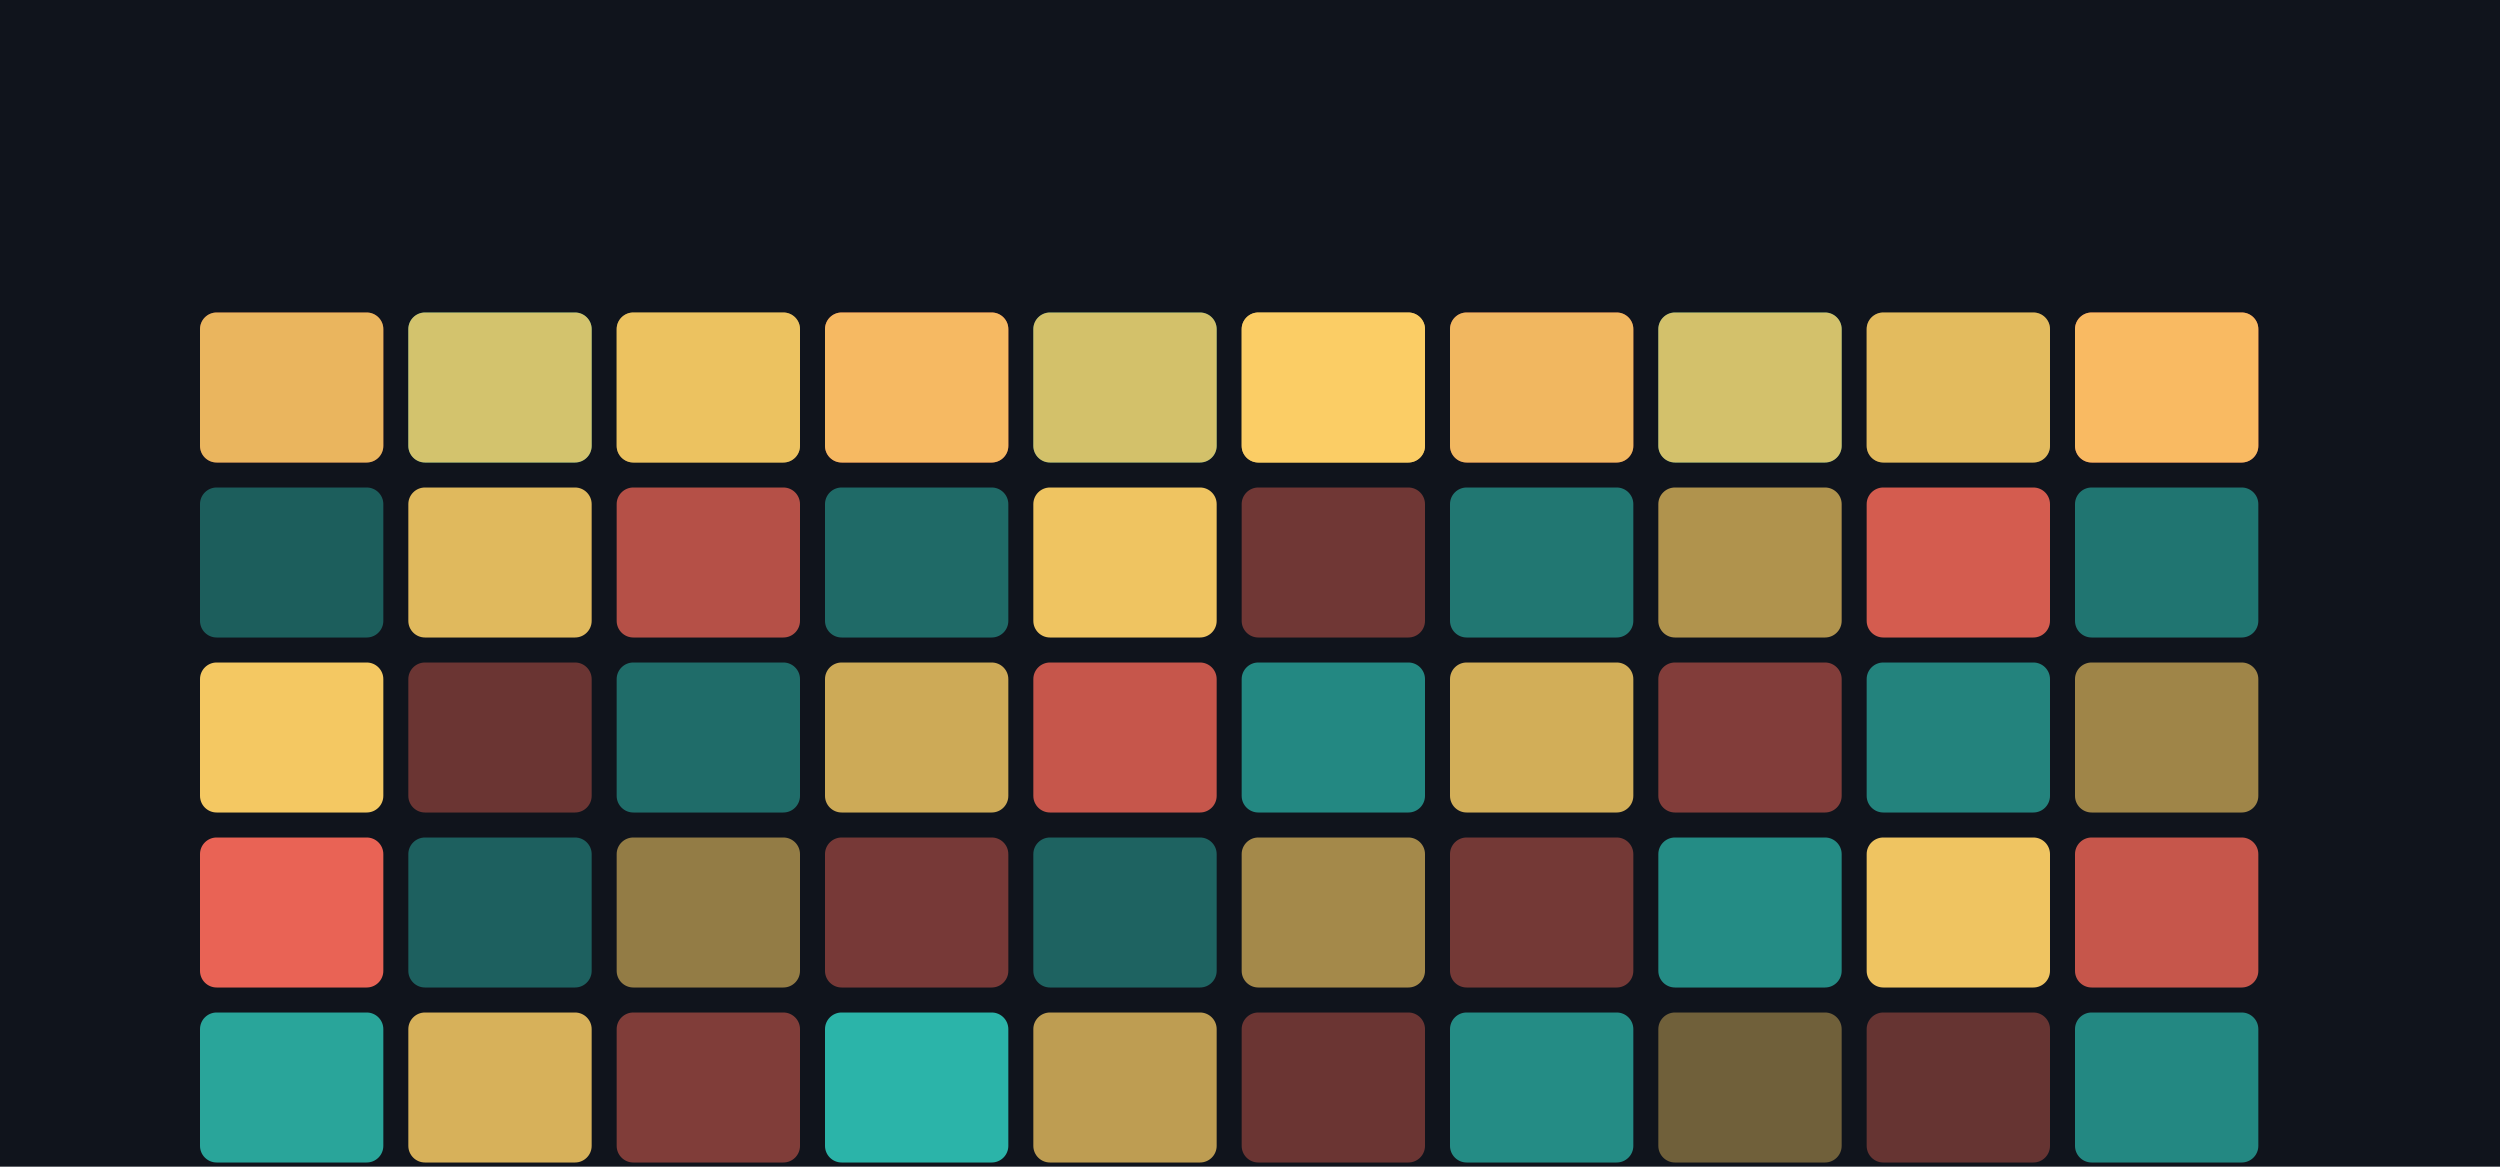
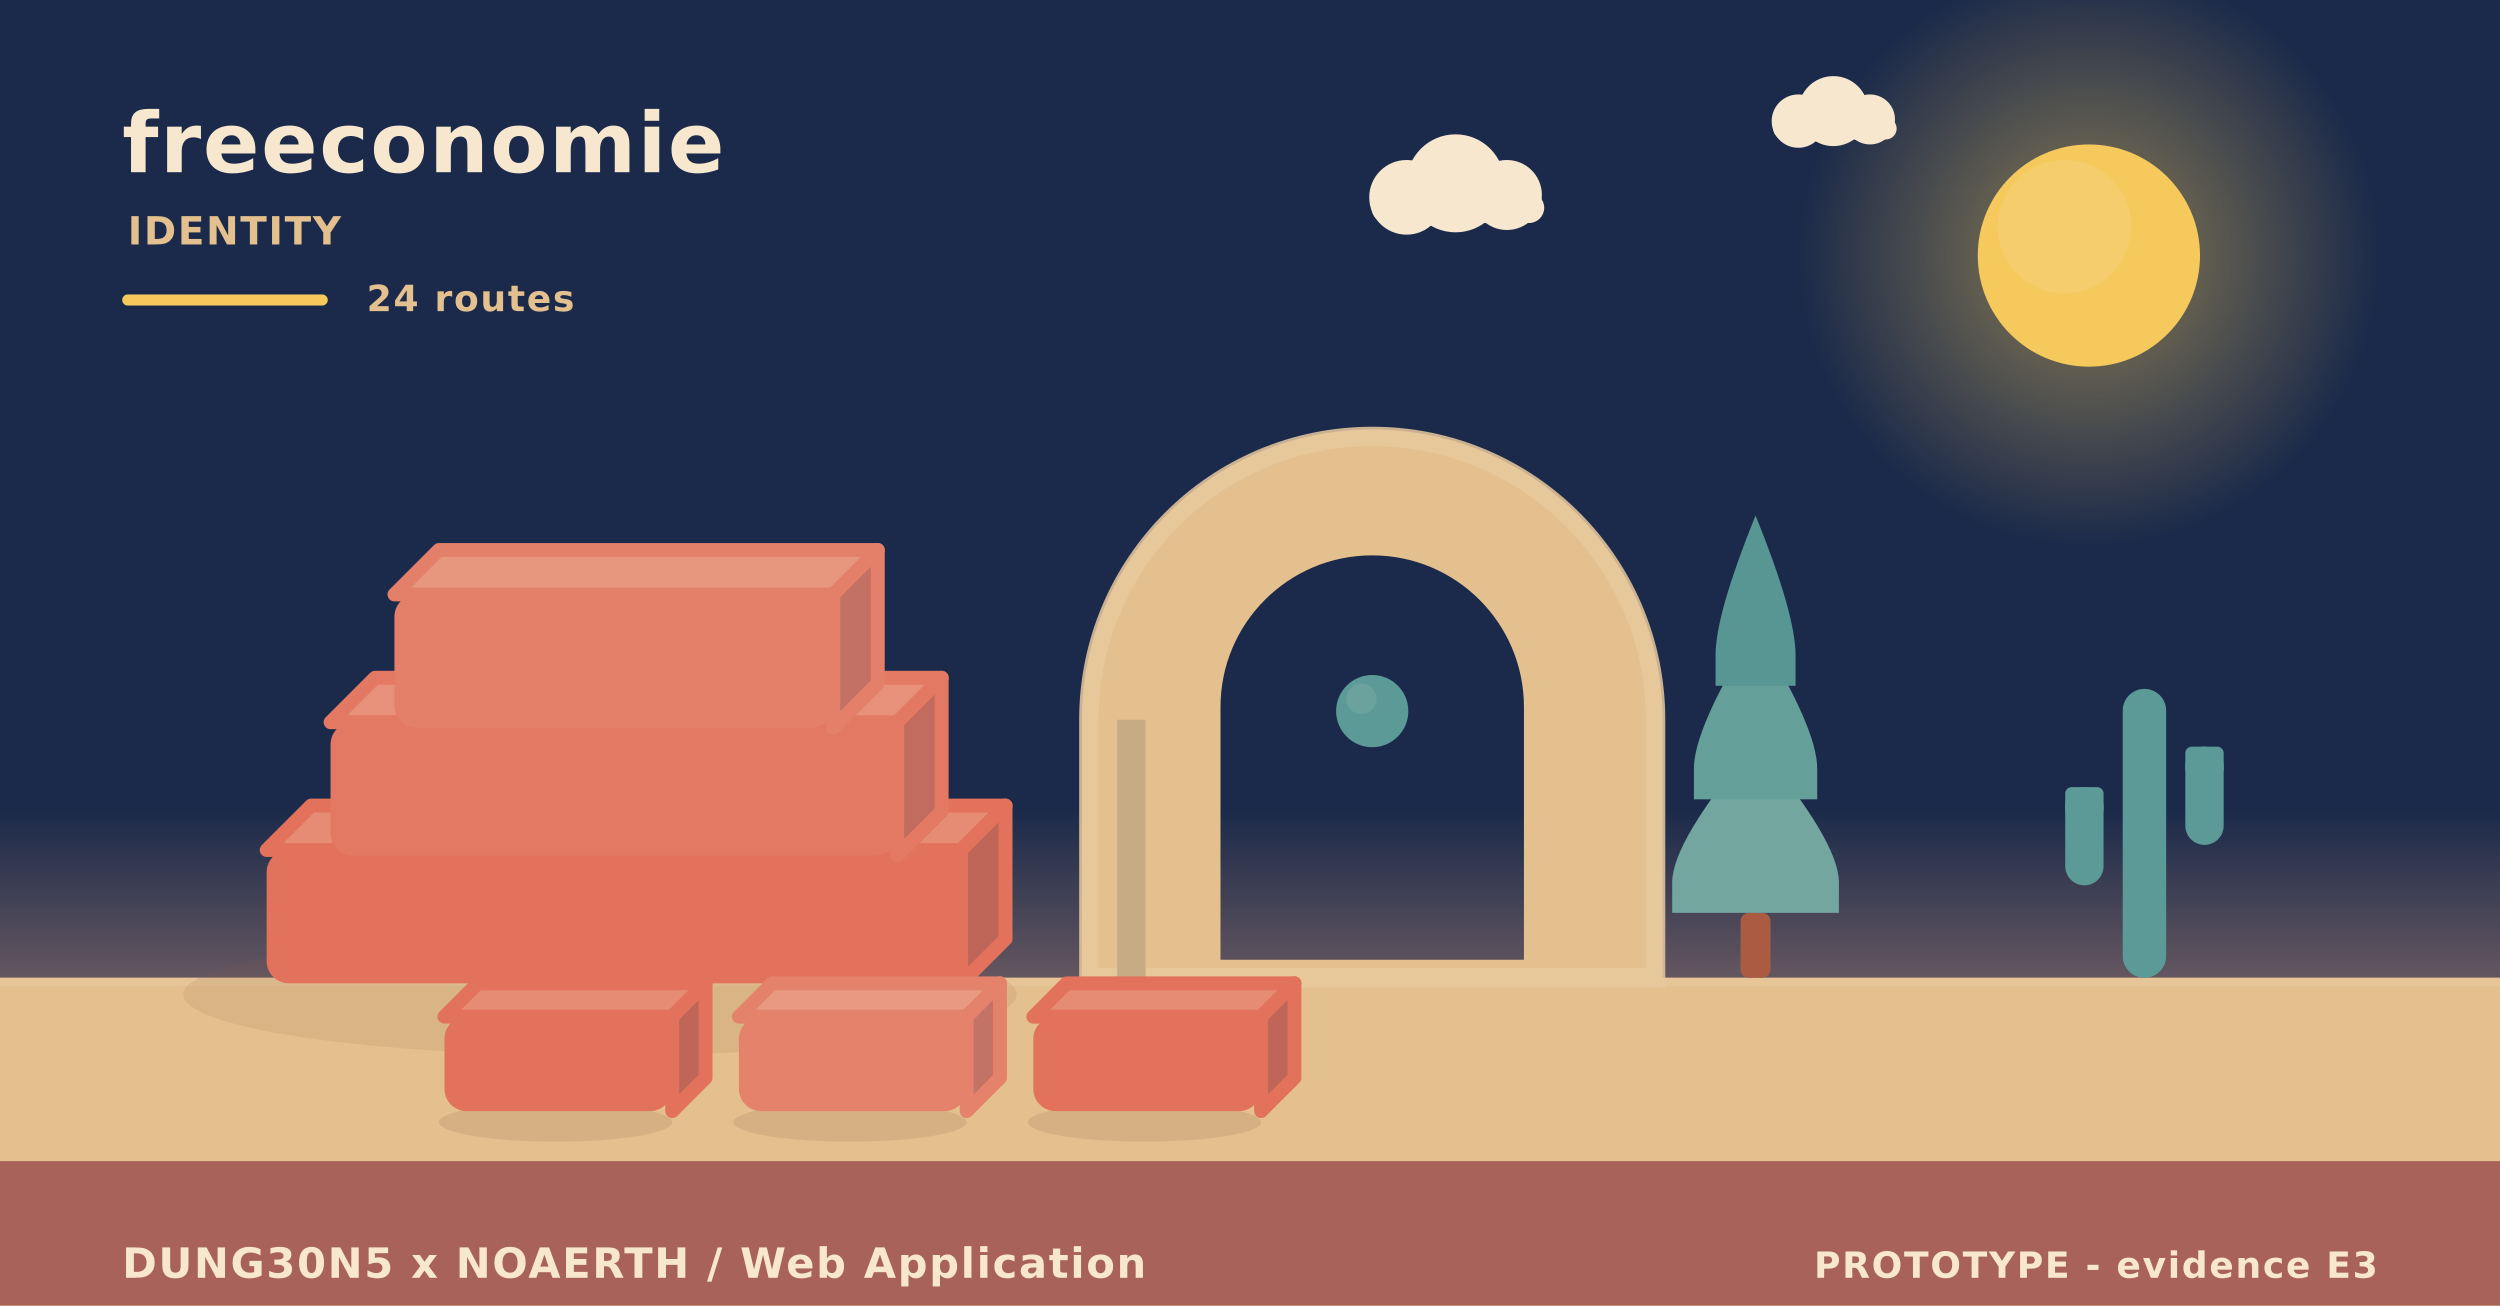
- <svg xmlns="http://www.w3.org/2000/svg" viewBox="0 0 1200 560" width="1200" height="560" role="img" aria-label="freeconomie hero">
-   <rect width="1200" height="560" fill="#10141c" />
-   <defs>
-     <linearGradient id="gh" x1="0" y1="0" x2="1" y2="1">
-       <stop offset="0%" stop-color="#ff6b5a" />
-       <stop offset="100%" stop-color="#2ec4b6" />
-     </linearGradient>
-   </defs>
-   <rect x="96.00" y="150.00" width="88.00" height="72.00" rx="8.00" fill="#ff6b5a" opacity="0.56" />
-   <rect x="196.00" y="150.00" width="88.00" height="72.00" rx="8.00" fill="#2ec4b6" opacity="0.69" />
-   <rect x="296.00" y="150.00" width="88.00" height="72.00" rx="8.00" fill="#ffd166" opacity="0.60" />
-   <rect x="396.00" y="150.00" width="88.00" height="72.00" rx="8.00" fill="#ff6b5a" opacity="0.82" />
-   <rect x="496.00" y="150.00" width="88.00" height="72.00" rx="8.00" fill="#2ec4b6" opacity="0.61" />
-   <rect x="596.00" y="150.00" width="88.00" height="72.00" rx="8.00" fill="#ffd166" opacity="0.91" />
-   <rect x="696.00" y="150.00" width="88.00" height="72.00" rx="8.00" fill="#ff6b5a" opacity="0.71" />
-   <rect x="796.00" y="150.00" width="88.00" height="72.00" rx="8.00" fill="#2ec4b6" opacity="0.64" />
-   <rect x="896.00" y="150.00" width="88.00" height="72.00" rx="8.00" fill="#ffd166" opacity="0.42" />
-   <rect x="996.00" y="150.00" width="88.00" height="72.00" rx="8.00" fill="#ff6b5a" opacity="0.88" />
-   <rect x="96.00" y="234.00" width="88.00" height="72.00" rx="8.00" fill="#2ec4b6" opacity="0.42" />
-   <rect x="196.00" y="234.00" width="88.00" height="72.00" rx="8.00" fill="#ffd166" opacity="0.87" />
-   <rect x="296.00" y="234.00" width="88.00" height="72.00" rx="8.00" fill="#ff6b5a" opacity="0.69" />
-   <rect x="396.00" y="234.00" width="88.00" height="72.00" rx="8.00" fill="#2ec4b6" opacity="0.49" />
-   <rect x="496.00" y="234.00" width="88.00" height="72.00" rx="8.00" fill="#ffd166" opacity="0.93" />
-   <rect x="596.00" y="234.00" width="88.00" height="72.00" rx="8.00" fill="#ff6b5a" opacity="0.40" />
-   <rect x="696.00" y="234.00" width="88.00" height="72.00" rx="8.00" fill="#2ec4b6" opacity="0.56" />
-   <rect x="796.00" y="234.00" width="88.00" height="72.00" rx="8.00" fill="#ffd166" opacity="0.67" />
-   <rect x="896.00" y="234.00" width="88.00" height="72.00" rx="8.00" fill="#ff6b5a" opacity="0.82" />
-   <rect x="996.00" y="234.00" width="88.00" height="72.00" rx="8.00" fill="#2ec4b6" opacity="0.55" />
-   <rect x="96.00" y="318.00" width="88.00" height="72.00" rx="8.00" fill="#ffd166" opacity="0.95" />
-   <rect x="196.00" y="318.00" width="88.00" height="72.00" rx="8.00" fill="#ff6b5a" opacity="0.38" />
-   <rect x="296.00" y="318.00" width="88.00" height="72.00" rx="8.00" fill="#2ec4b6" opacity="0.50" />
-   <rect x="396.00" y="318.00" width="88.00" height="72.00" rx="8.00" fill="#ffd166" opacity="0.79" />
-   <rect x="496.00" y="318.00" width="88.00" height="72.00" rx="8.00" fill="#ff6b5a" opacity="0.76" />
-   <rect x="596.00" y="318.00" width="88.00" height="72.00" rx="8.00" fill="#2ec4b6" opacity="0.66" />
-   <rect x="696.00" y="318.00" width="88.00" height="72.00" rx="8.00" fill="#ffd166" opacity="0.81" />
-   <rect x="796.00" y="318.00" width="88.00" height="72.00" rx="8.00" fill="#ff6b5a" opacity="0.48" />
-   <rect x="896.00" y="318.00" width="88.00" height="72.00" rx="8.00" fill="#2ec4b6" opacity="0.63" />
-   <rect x="996.00" y="318.00" width="88.00" height="72.00" rx="8.00" fill="#ffd166" opacity="0.60" />
-   <rect x="96.00" y="402.00" width="88.00" height="72.00" rx="8.00" fill="#ff6b5a" opacity="0.91" />
-   <rect x="196.00" y="402.00" width="88.00" height="72.00" rx="8.00" fill="#2ec4b6" opacity="0.43" />
-   <rect x="296.00" y="402.00" width="88.00" height="72.00" rx="8.00" fill="#ffd166" opacity="0.55" />
-   <rect x="396.00" y="402.00" width="88.00" height="72.00" rx="8.00" fill="#ff6b5a" opacity="0.43" />
-   <rect x="496.00" y="402.00" width="88.00" height="72.00" rx="8.00" fill="#2ec4b6" opacity="0.45" />
-   <rect x="596.00" y="402.00" width="88.00" height="72.00" rx="8.00" fill="#ffd166" opacity="0.62" />
-   <rect x="696.00" y="402.00" width="88.00" height="72.00" rx="8.00" fill="#ff6b5a" opacity="0.42" />
-   <rect x="796.00" y="402.00" width="88.00" height="72.00" rx="8.00" fill="#2ec4b6" opacity="0.68" />
-   <rect x="896.00" y="402.00" width="88.00" height="72.00" rx="8.00" fill="#ffd166" opacity="0.93" />
-   <rect x="996.00" y="402.00" width="88.00" height="72.00" rx="8.00" fill="#ff6b5a" opacity="0.76" />
-   <rect x="96.00" y="486.00" width="88.00" height="72.00" rx="8.00" fill="#2ec4b6" opacity="0.82" />
-   <rect x="196.00" y="486.00" width="88.00" height="72.00" rx="8.00" fill="#ffd166" opacity="0.83" />
-   <rect x="296.00" y="486.00" width="88.00" height="72.00" rx="8.00" fill="#ff6b5a" opacity="0.47" />
-   <rect x="396.00" y="486.00" width="88.00" height="72.00" rx="8.00" fill="#2ec4b6" opacity="0.91" />
-   <rect x="496.00" y="486.00" width="88.00" height="72.00" rx="8.00" fill="#ffd166" opacity="0.73" />
-   <rect x="596.00" y="486.00" width="88.00" height="72.00" rx="8.00" fill="#ff6b5a" opacity="0.38" />
-   <rect x="696.00" y="486.00" width="88.00" height="72.00" rx="8.00" fill="#2ec4b6" opacity="0.68" />
-   <rect x="796.00" y="486.00" width="88.00" height="72.00" rx="8.00" fill="#ffd166" opacity="0.40" />
-   <rect x="896.00" y="486.00" width="88.00" height="72.00" rx="8.00" fill="#ff6b5a" opacity="0.36" />
-   <rect x="996.00" y="486.00" width="88.00" height="72.00" rx="8.00" fill="#2ec4b6" opacity="0.66" />
+ <svg xmlns="http://www.w3.org/2000/svg" width="900" height="470" viewBox="0 0 900 470" role="img" aria-label="freeconomie - identity">
+   <linearGradient id="skyh" x1="0" y1="0" x2="0" y2="1">
+     <stop offset="0" stop-color="#1b2a4a" />
+     <stop offset="0.62" stop-color="#1b2a4a" />
+     <stop offset="1" stop-color="#f3ad8a" />
+   </linearGradient>
+   <rect width="900" height="470" fill="url(#skyh)" />
+   <radialGradient id="sunh">
+     <stop offset="0.35" stop-color="#f5c95c" stop-opacity="0.34" />
+     <stop offset="1" stop-color="#f5c95c" stop-opacity="0" />
+   </radialGradient>
+   <circle cx="752" cy="92" r="104" fill="url(#sunh)" />
+   <circle cx="752" cy="92" r="40" fill="#f5c95c" />
+   <circle cx="743.2" cy="81.6" r="24" fill="#f5d27e" opacity="0.5" />
  <g>
-     <rect x="96.00" y="150.00" width="88.00" height="72.00" rx="8.00" fill="#ffd166" opacity="0.80" />
-     <animate attributeName="opacity" values="0.25;1.0;0.25" dur="8.133s" begin="5.64s" repeatCount="indefinite" />
+     <circle cx="524" cy="66" r="17.64" fill="#f6e7ce" />
+     <circle cx="506.36" cy="71.04" r="13.44" fill="#f6e7ce" />
+     <circle cx="542.48" cy="70.2" r="12.6" fill="#f6e7ce" />
+     <rect x="493.76" y="69.36" width="62.16" height="10.92" rx="5.46" fill="#f6e7ce" />
+     <animateTransform attributeName="transform" type="translate" values="0 0;24 0;0 0" dur="36s" begin="0s" repeatCount="indefinite" />
  </g>
  <g>
-     <rect x="196.00" y="150.00" width="88.00" height="72.00" rx="8.00" fill="#ffd166" opacity="0.80" />
-     <animate attributeName="opacity" values="0.25;1.0;0.25" dur="8.133s" begin="5.96s" repeatCount="indefinite" />
+     <circle cx="660" cy="40" r="12.6" fill="#f6e7ce" />
+     <circle cx="647.4" cy="43.6" r="9.6" fill="#f6e7ce" />
+     <circle cx="673.2" cy="43" r="9" fill="#f6e7ce" />
+     <rect x="638.4" y="42.4" width="44.4" height="7.8" rx="3.9" fill="#f6e7ce" />
+     <animateTransform attributeName="transform" type="translate" values="0 0;-18 0;0 0" dur="46s" begin="3s" repeatCount="indefinite" />
+   </g>
+   <rect x="0" y="352" width="900" height="118" fill="#e3c08d" />
+   <rect x="0" y="352" width="900" height="3" fill="#e6c596" />
+   <text x="44" y="62" font-family="Verdana,DejaVu Sans,sans-serif" font-size="30" font-weight="700" letter-spacing="0.6" fill="#f6e7ce" text-anchor="start">freeconomie</text>
+   <text x="46" y="88" font-family="Verdana,DejaVu Sans,sans-serif" font-size="14" font-weight="700" letter-spacing="0.6" fill="#e3c08d" text-anchor="start">IDENTITY</text>
+   <rect x="44" y="106" width="74" height="4" rx="2" fill="#f5c95c" />
+   <text x="132" y="112" font-family="Verdana,DejaVu Sans,sans-serif" font-size="13" font-weight="700" letter-spacing="0.6" fill="#e3c08d" text-anchor="start">24 routes</text>
+   <ellipse cx="216" cy="358" rx="150" ry="22" fill="rgba(138,90,68,0.11)" />
+   <g>
+     <path d="M96,306 L346,306 L362,290 L112,290 Z" fill="#e68c74" stroke="#e2725b" stroke-width="5" stroke-linejoin="round" />
+     <path d="M346,306 L362,290 L362,338 L346,354 Z" fill="#c06658" stroke="#e2725b" stroke-width="5" stroke-linejoin="round" />
+     <rect x="96" y="306" width="250" height="48" rx="8" fill="#e2725b" />
+     <animateTransform attributeName="transform" type="translate" values="0 10;0 0" dur="0.9s" begin="0s" fill="freeze" />
  </g>
  <g>
-     <rect x="296.00" y="150.00" width="88.00" height="72.00" rx="8.00" fill="#ffd166" opacity="0.80" />
-     <animate attributeName="opacity" values="0.25;1.0;0.25" dur="8.133s" begin="6.28s" repeatCount="indefinite" />
+     <path d="M119,260 L323,260 L339,244 L135,244 Z" fill="#e7917a" stroke="#e37962" stroke-width="5" stroke-linejoin="round" />
+     <path d="M323,260 L339,244 L339,292 L323,308 Z" fill="#c16c5e" stroke="#e37962" stroke-width="5" stroke-linejoin="round" />
+     <rect x="119" y="260" width="204" height="48" rx="8" fill="#e37962" />
+     <animateTransform attributeName="transform" type="translate" values="0 10;0 0" dur="0.9s" begin="0.28s" fill="freeze" />
  </g>
  <g>
-     <rect x="396.00" y="150.00" width="88.00" height="72.00" rx="8.00" fill="#ffd166" opacity="0.80" />
-     <animate attributeName="opacity" values="0.25;1.0;0.25" dur="8.133s" begin="6.6s" repeatCount="indefinite" />
+     <path d="M142,214 L300,214 L316,198 L158,198 Z" fill="#e8977f" stroke="#e48069" stroke-width="5" stroke-linejoin="round" />
+     <path d="M300,214 L316,198 L316,246 L300,262 Z" fill="#c27164" stroke="#e48069" stroke-width="5" stroke-linejoin="round" />
+     <rect x="142" y="214" width="158" height="48" rx="8" fill="#e48069" />
+     <animateTransform attributeName="transform" type="translate" values="0 10;0 0" dur="0.9s" begin="0.56s" fill="freeze" />
  </g>
+   <path d="M392,352 L392,259.12 A102,102 0 0 1 596,259.12 L596,352 Z M436.88,348 L436.88,254.55 A57.12,57.12 0 0 1 551.12,254.55 L551.12,348 Z" fill="#e3c08d" fill-rule="evenodd" stroke="#e3c08d" stroke-width="5" stroke-linejoin="round" />
+   <path d="M392,352 L392,259.12 A102,102 0 0 1 596,259.12 L596,352 Z" fill="none" stroke="#e8c99d" stroke-width="7" stroke-linecap="round" opacity="0.85" />
+   <rect x="402.2" y="259.12" width="10.2" height="92.88" fill="#c7ab84" />
  <g>
-     <rect x="496.00" y="150.00" width="88.00" height="72.00" rx="8.00" fill="#ffd166" opacity="0.80" />
-     <animate attributeName="opacity" values="0.25;1.0;0.25" dur="8.133s" begin="6.92s" repeatCount="indefinite" />
+     <circle cx="494" cy="256" r="13" fill="#5b9a97" />
+     <circle cx="490.1" cy="251.58" r="5.46" fill="#7aa9a2" opacity="0.55" />
+     <animate attributeName="opacity" values="0.78;1;0.78" dur="5.2s" begin="0s" repeatCount="indefinite" />
  </g>
+   <rect x="626.6" y="328.64" width="10.8" height="23.36" rx="3" fill="#ac5b43" />
+   <path d="M632,267.32 Q602,302.89 602,317.6 Q602,328.64 602,328.64 L662,328.64 Q662,328.64 662,317.6 Q662,302.89 632,267.32 Z" fill="#74a6a0" />
+   <path d="M632,226.44 Q609.8,262.01 609.8,276.72 Q609.8,287.76 609.8,287.76 L654.2,287.76 Q654.2,287.76 654.2,276.72 Q654.2,262.01 632,226.44 Z" fill="#649f9a" />
+   <path d="M632,185.56 Q617.6,221.13 617.6,235.84 Q617.6,246.88 617.6,246.88 L646.4,246.88 Q646.4,246.88 646.4,235.84 Q646.4,221.13 632,185.56 Z" fill="#589694" />
+   <rect x="764.18" y="248" width="15.64" height="104" rx="7.82" fill="#5b9a97" />
+   <rect x="743.48" y="283.36" width="13.8" height="35.36" rx="6.9" fill="#5b9a97" />
+   <rect x="743.48" y="283.36" width="13.8" height="10.4" rx="2.3" fill="#5b9a97" />
+   <rect x="786.72" y="268.8" width="13.8" height="35.36" rx="6.9" fill="#5b9a97" />
+   <rect x="786.72" y="268.8" width="13.8" height="10.4" rx="2.3" fill="#5b9a97" />
+   <ellipse cx="200" cy="404" rx="42" ry="7" fill="rgba(138,90,68,0.15)" />
  <g>
-     <rect x="596.00" y="150.00" width="88.00" height="72.00" rx="8.00" fill="#ffd166" opacity="0.80" />
-     <animate attributeName="opacity" values="0.25;1.0;0.25" dur="8.133s" begin="7.24s" repeatCount="indefinite" />
+     <path d="M160,366 L242,366 L254,354 L172,354 Z" fill="#e68c74" stroke="#e2725b" stroke-width="5" stroke-linejoin="round" />
+     <path d="M242,366 L254,354 L254,388 L242,400 Z" fill="#c06658" stroke="#e2725b" stroke-width="5" stroke-linejoin="round" />
+     <rect x="160" y="366" width="82" height="34" rx="8" fill="#e2725b" />
+     <animateTransform attributeName="transform" type="translate" values="0 10;0 0" dur="0.7s" begin="0.8s" fill="freeze" />
  </g>
+   <ellipse cx="306" cy="404" rx="42" ry="7" fill="rgba(138,90,68,0.15)" />
  <g>
-     <rect x="696.00" y="150.00" width="88.00" height="72.00" rx="8.00" fill="#ffd166" opacity="0.80" />
-     <animate attributeName="opacity" values="0.25;1.0;0.25" dur="8.133s" begin="7.56s" repeatCount="indefinite" />
+     <path d="M266,366 L348,366 L360,354 L278,354 Z" fill="#e99881" stroke="#e5826b" stroke-width="5" stroke-linejoin="round" />
+     <path d="M348,366 L360,354 L360,388 L348,400 Z" fill="#c37365" stroke="#e5826b" stroke-width="5" stroke-linejoin="round" />
+     <rect x="266" y="366" width="82" height="34" rx="8" fill="#e5826b" />
+     <animateTransform attributeName="transform" type="translate" values="0 10;0 0" dur="0.7s" begin="0.95s" fill="freeze" />
  </g>
+   <ellipse cx="412" cy="404" rx="42" ry="7" fill="rgba(138,90,68,0.15)" />
  <g>
-     <rect x="796.00" y="150.00" width="88.00" height="72.00" rx="8.00" fill="#ffd166" opacity="0.80" />
-     <animate attributeName="opacity" values="0.25;1.0;0.25" dur="8.133s" begin="7.88s" repeatCount="indefinite" />
+     <path d="M372,366 L454,366 L466,354 L384,354 Z" fill="#e68c74" stroke="#e2725b" stroke-width="5" stroke-linejoin="round" />
+     <path d="M454,366 L466,354 L466,388 L454,400 Z" fill="#c06658" stroke="#e2725b" stroke-width="5" stroke-linejoin="round" />
+     <rect x="372" y="366" width="82" height="34" rx="8" fill="#e2725b" />
+     <animateTransform attributeName="transform" type="translate" values="0 10;0 0" dur="0.7s" begin="1.1s" fill="freeze" />
  </g>
-   <g>
-     <rect x="896.00" y="150.00" width="88.00" height="72.00" rx="8.00" fill="#ffd166" opacity="0.80" />
-     <animate attributeName="opacity" values="0.25;1.0;0.25" dur="8.133s" begin="8.2s" repeatCount="indefinite" />
-   </g>
-   <g>
-     <rect x="996.00" y="150.00" width="88.00" height="72.00" rx="8.00" fill="#ffd166" opacity="0.80" />
-     <animate attributeName="opacity" values="0.25;1.0;0.25" dur="8.133s" begin="8.52s" repeatCount="indefinite" />
-   </g>
+   <rect x="0" y="418" width="900" height="52" rx="0" fill="#a65c56" opacity="0.94" />
+   <text x="44" y="460" font-family="Verdana,DejaVu Sans,sans-serif" font-size="15" font-weight="700" letter-spacing="0.6" fill="#f6e7ce" text-anchor="start">DUNG30N5 x NOAERTH  /  Web Application</text>
+   <text x="856" y="460" font-family="Verdana,DejaVu Sans,sans-serif" font-size="13" font-weight="700" letter-spacing="0.6" fill="#f6e7ce" text-anchor="end">PROTOTYPE  -  evidence E3</text>
</svg>
